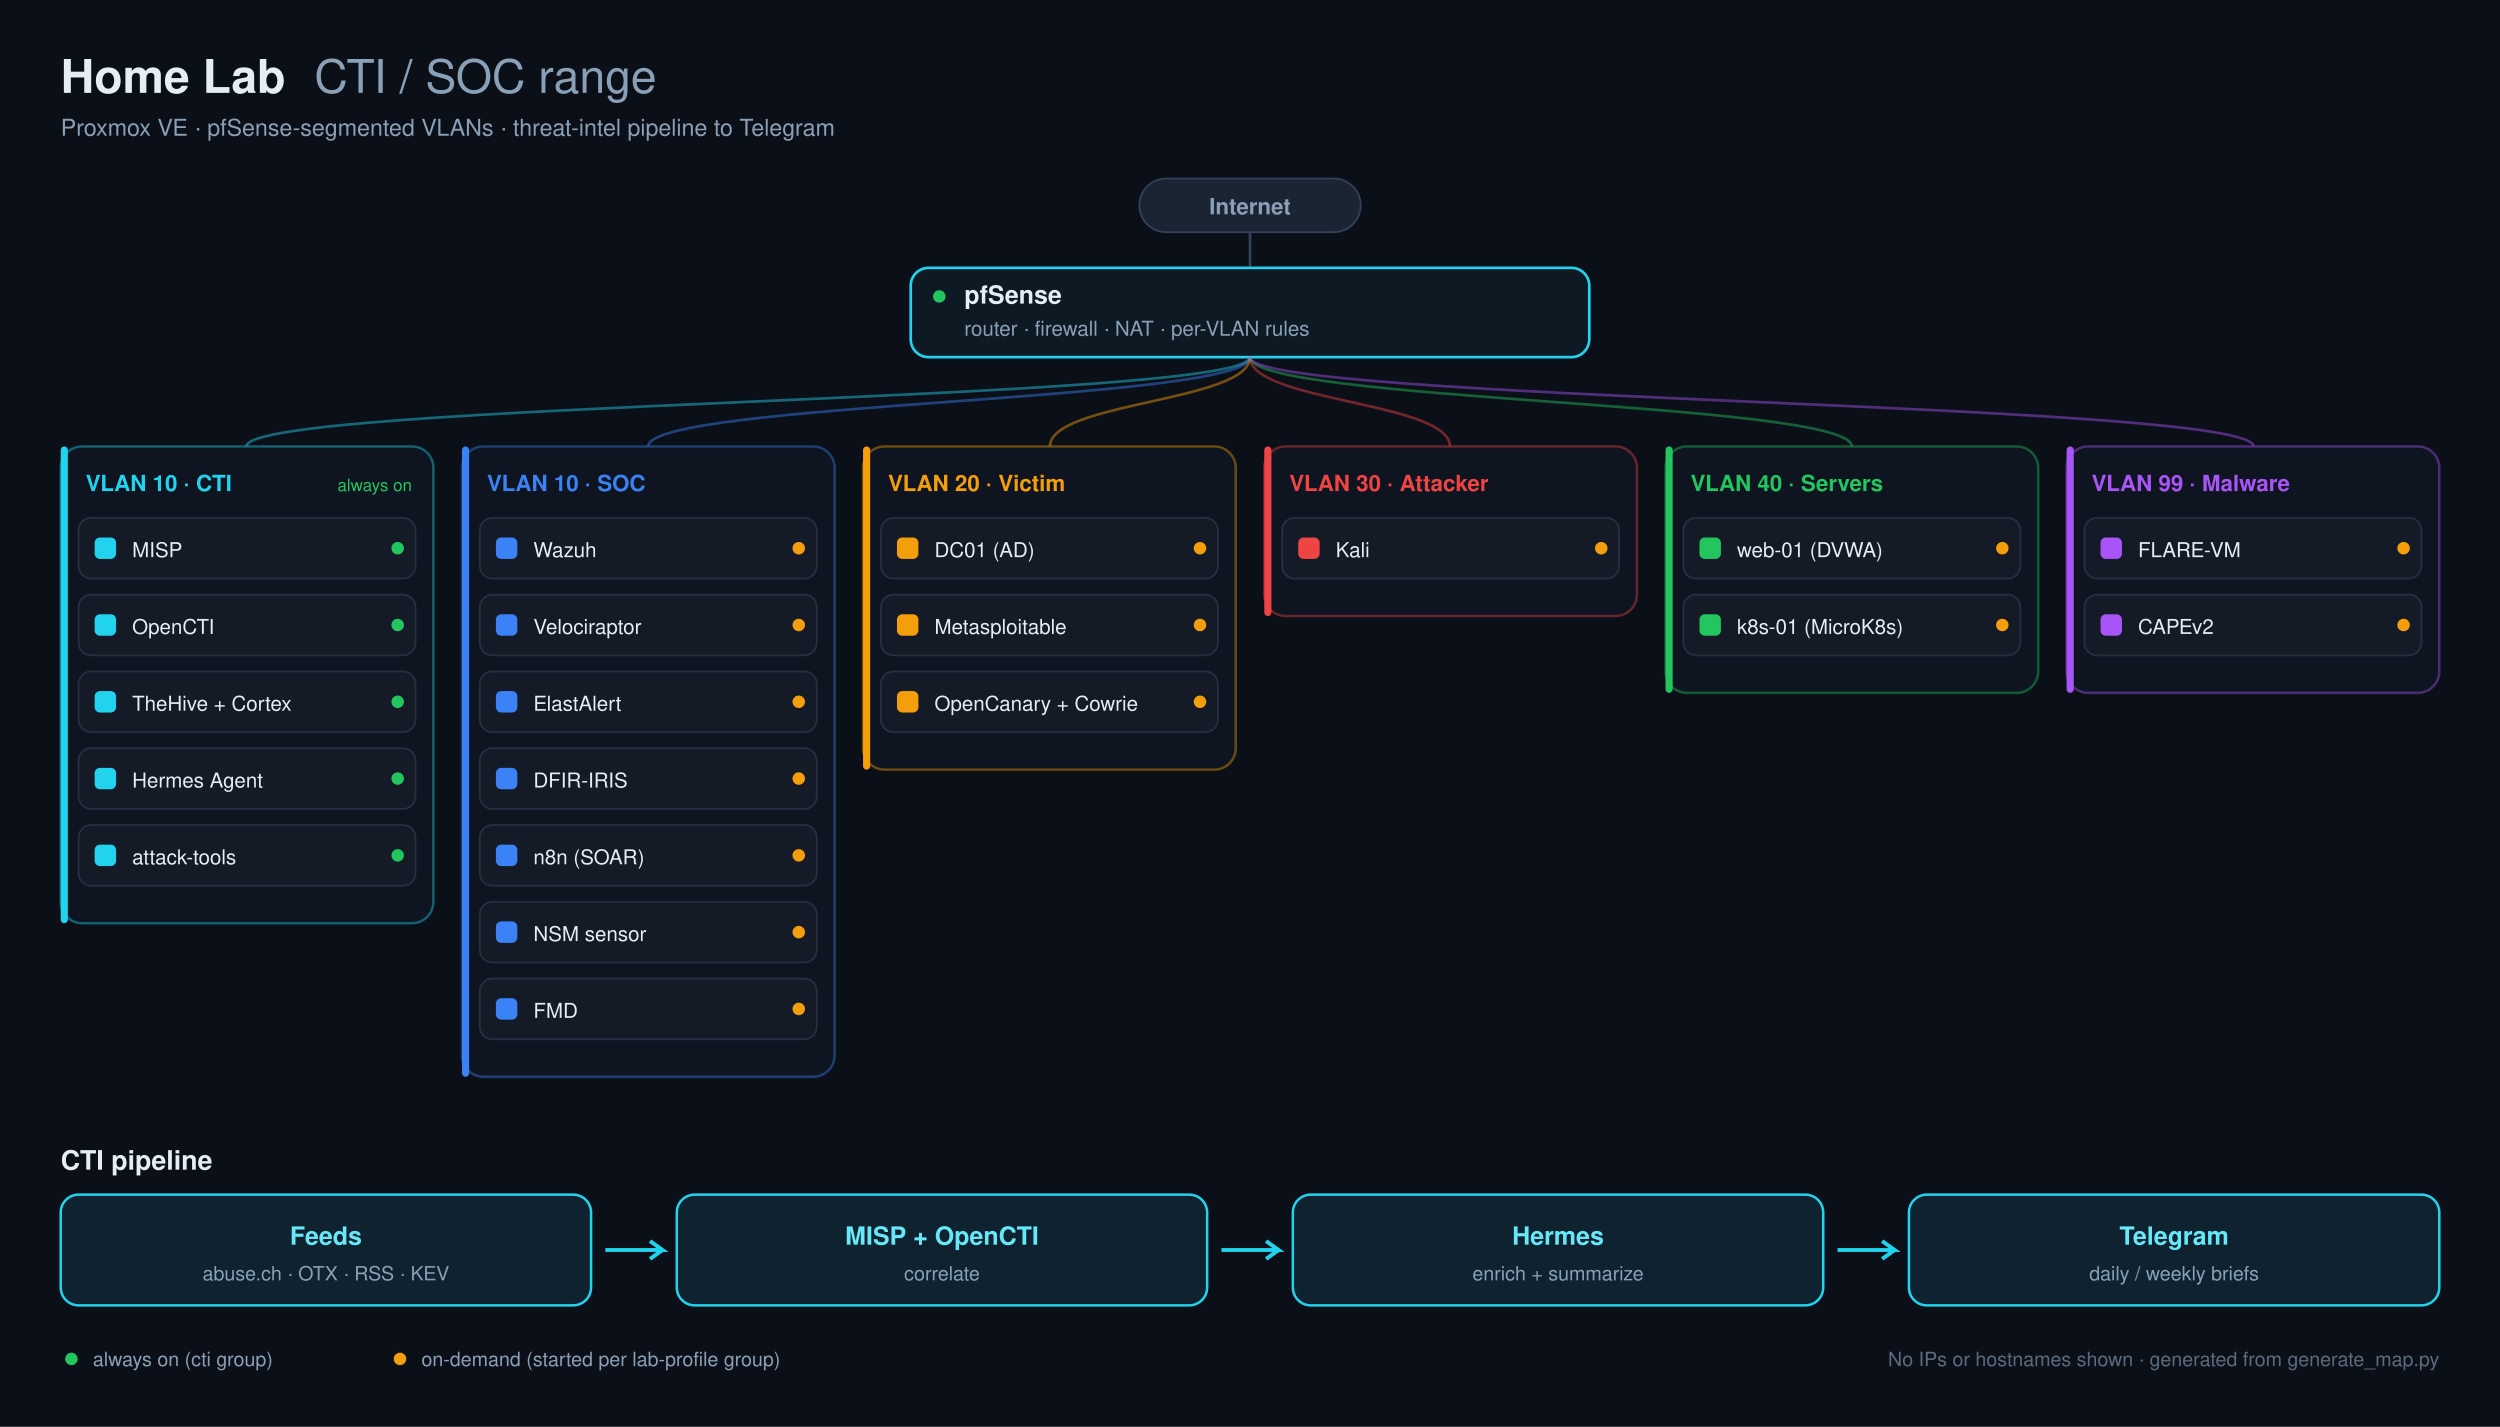
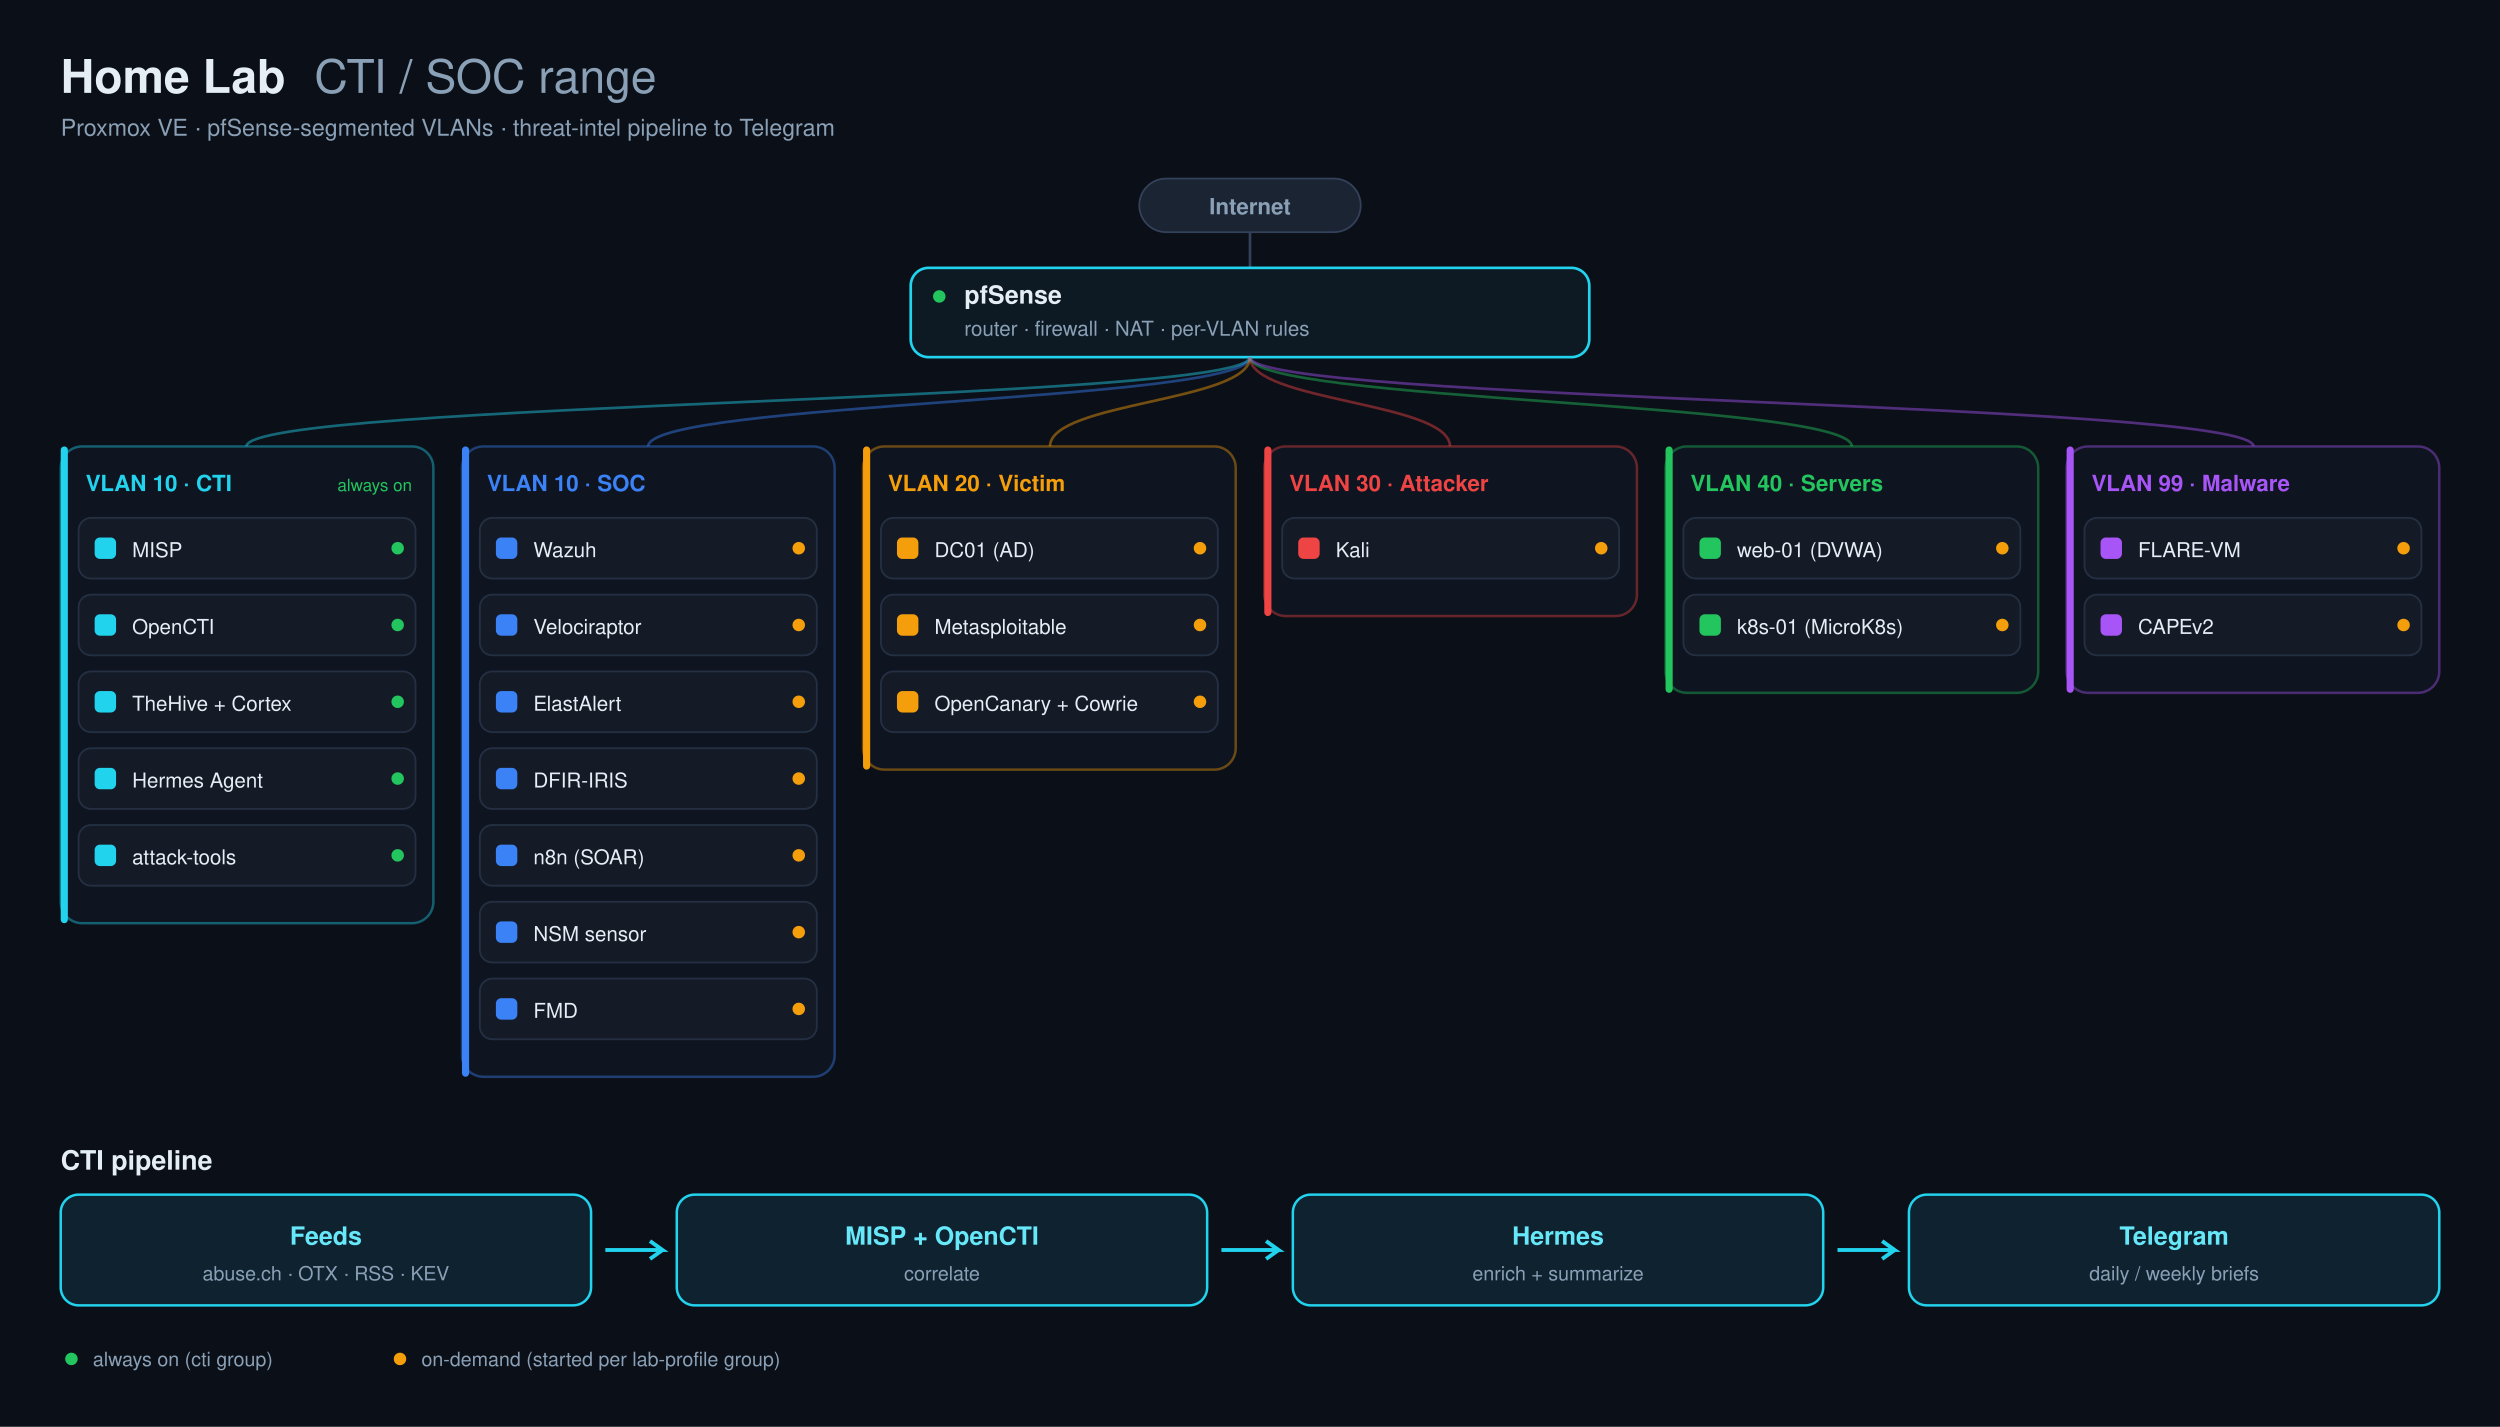
<svg xmlns="http://www.w3.org/2000/svg" viewBox="0 0 1400 799" font-family="'Segoe UI',Helvetica,Arial,sans-serif">
  <rect x="0.0" y="0.0" width="1400.0" height="799.0" rx="0" fill="#0b0f17" stroke="none" stroke-width="1" />
  <text x="34.0" y="52.0" font-size="26" font-weight="700" fill="#e5edf5" text-anchor="start">Home Lab</text>
  <text x="176.0" y="52.0" font-size="26" font-weight="300" fill="#8aa0b6" text-anchor="start">CTI / SOC range</text>
  <text x="34.0" y="76.0" font-size="13" font-weight="400" fill="#8aa0b6" text-anchor="start">Proxmox VE · pfSense-segmented VLANs · threat-intel pipeline to Telegram</text>
  <rect x="638.0" y="100.0" width="124.0" height="30.0" rx="15" fill="#1b2432" stroke="#33415a" stroke-width="1" />
  <text x="700.0" y="120.0" font-size="12.5" font-weight="600" fill="#8aa0b6" text-anchor="middle">Internet</text>
  <line x1="700.0" y1="130" x2="700.0" y2="150" stroke="#33415a" stroke-width="1.5" />
  <rect x="510.0" y="150.0" width="380.0" height="50.0" rx="10" fill="#10243180" stroke="#22d3ee" stroke-width="1.5" />
  <circle cx="526.0" cy="166.0" r="3.5" fill="#22c55e" />
  <text x="540.0" y="170.0" font-size="14" font-weight="700" fill="#e5edf5" text-anchor="start">pfSense</text>
  <text x="540.0" y="188.0" font-size="11.5" font-weight="400" fill="#8aa0b6" text-anchor="start">router · firewall · NAT · per-VLAN rules</text>
  <path d="M700 200 C 700 225, 138 225, 138 250" stroke="#22d3ee" stroke-opacity="0.45" stroke-width="1.5" fill="none" />
  <rect x="34.0" y="250.0" width="208.7" height="267.0" rx="12" fill="#0e1420" stroke="#22d3ee" stroke-width="1.4" stroke-opacity="0.4" />
  <rect x="34.0" y="250" width="4" height="267.0" rx="2" fill="#22d3ee" />
  <text x="48.0" y="275.0" font-size="12.5" font-weight="700" fill="#22d3ee" text-anchor="start">VLAN 10 · CTI</text>
  <text x="230.7" y="275.0" font-size="9.5" font-weight="400" fill="#22c55e" text-anchor="end">always on</text>
  <rect x="44.0" y="290.0" width="188.7" height="34.0" rx="7" fill="#141b27" stroke="#243042" stroke-width="1" />
  <rect x="53.0" y="301.0" width="12.0" height="12.0" rx="3" fill="#22d3ee" stroke="none" stroke-width="1" />
  <text x="74.0" y="312.0" font-size="11.5" font-weight="500" fill="#e5edf5" text-anchor="start">MISP</text>
  <circle cx="222.7" cy="307.0" r="3.5" fill="#22c55e" />
  <rect x="44.0" y="333.0" width="188.7" height="34.0" rx="7" fill="#141b27" stroke="#243042" stroke-width="1" />
  <rect x="53.0" y="344.0" width="12.0" height="12.0" rx="3" fill="#22d3ee" stroke="none" stroke-width="1" />
  <text x="74.0" y="355.0" font-size="11.5" font-weight="500" fill="#e5edf5" text-anchor="start">OpenCTI</text>
  <circle cx="222.7" cy="350.0" r="3.5" fill="#22c55e" />
  <rect x="44.0" y="376.0" width="188.7" height="34.0" rx="7" fill="#141b27" stroke="#243042" stroke-width="1" />
  <rect x="53.0" y="387.0" width="12.0" height="12.0" rx="3" fill="#22d3ee" stroke="none" stroke-width="1" />
  <text x="74.0" y="398.0" font-size="11.5" font-weight="500" fill="#e5edf5" text-anchor="start">TheHive + Cortex</text>
  <circle cx="222.7" cy="393.0" r="3.5" fill="#22c55e" />
  <rect x="44.0" y="419.0" width="188.7" height="34.0" rx="7" fill="#141b27" stroke="#243042" stroke-width="1" />
  <rect x="53.0" y="430.0" width="12.0" height="12.0" rx="3" fill="#22d3ee" stroke="none" stroke-width="1" />
  <text x="74.0" y="441.0" font-size="11.5" font-weight="500" fill="#e5edf5" text-anchor="start">Hermes Agent</text>
  <circle cx="222.7" cy="436.0" r="3.5" fill="#22c55e" />
  <rect x="44.0" y="462.0" width="188.7" height="34.0" rx="7" fill="#141b27" stroke="#243042" stroke-width="1" />
  <rect x="53.0" y="473.0" width="12.0" height="12.0" rx="3" fill="#22d3ee" stroke="none" stroke-width="1" />
  <text x="74.0" y="484.0" font-size="11.5" font-weight="500" fill="#e5edf5" text-anchor="start">attack-tools</text>
  <circle cx="222.7" cy="479.0" r="3.5" fill="#22c55e" />
  <path d="M700 200 C 700 225, 363 225, 363 250" stroke="#3b82f6" stroke-opacity="0.45" stroke-width="1.5" fill="none" />
  <rect x="258.7" y="250.0" width="208.7" height="353.0" rx="12" fill="#0e1420" stroke="#3b82f6" stroke-width="1.4" stroke-opacity="0.4" />
  <rect x="258.7" y="250" width="4" height="353.0" rx="2" fill="#3b82f6" />
  <text x="272.7" y="275.0" font-size="12.5" font-weight="700" fill="#3b82f6" text-anchor="start">VLAN 10 · SOC</text>
  <rect x="268.7" y="290.0" width="188.7" height="34.0" rx="7" fill="#141b27" stroke="#243042" stroke-width="1" />
  <rect x="277.7" y="301.0" width="12.0" height="12.0" rx="3" fill="#3b82f6" stroke="none" stroke-width="1" />
  <text x="298.7" y="312.0" font-size="11.5" font-weight="500" fill="#e5edf5" text-anchor="start">Wazuh</text>
  <circle cx="447.3" cy="307.0" r="3.5" fill="#f59e0b" />
  <rect x="268.7" y="333.0" width="188.7" height="34.0" rx="7" fill="#141b27" stroke="#243042" stroke-width="1" />
  <rect x="277.7" y="344.0" width="12.0" height="12.0" rx="3" fill="#3b82f6" stroke="none" stroke-width="1" />
  <text x="298.7" y="355.0" font-size="11.5" font-weight="500" fill="#e5edf5" text-anchor="start">Velociraptor</text>
  <circle cx="447.3" cy="350.0" r="3.5" fill="#f59e0b" />
  <rect x="268.7" y="376.0" width="188.7" height="34.0" rx="7" fill="#141b27" stroke="#243042" stroke-width="1" />
  <rect x="277.7" y="387.0" width="12.0" height="12.0" rx="3" fill="#3b82f6" stroke="none" stroke-width="1" />
  <text x="298.7" y="398.0" font-size="11.5" font-weight="500" fill="#e5edf5" text-anchor="start">ElastAlert</text>
  <circle cx="447.3" cy="393.0" r="3.5" fill="#f59e0b" />
  <rect x="268.7" y="419.0" width="188.7" height="34.0" rx="7" fill="#141b27" stroke="#243042" stroke-width="1" />
  <rect x="277.7" y="430.0" width="12.0" height="12.0" rx="3" fill="#3b82f6" stroke="none" stroke-width="1" />
  <text x="298.7" y="441.0" font-size="11.5" font-weight="500" fill="#e5edf5" text-anchor="start">DFIR-IRIS</text>
  <circle cx="447.3" cy="436.0" r="3.5" fill="#f59e0b" />
  <rect x="268.7" y="462.0" width="188.7" height="34.0" rx="7" fill="#141b27" stroke="#243042" stroke-width="1" />
  <rect x="277.7" y="473.0" width="12.0" height="12.0" rx="3" fill="#3b82f6" stroke="none" stroke-width="1" />
  <text x="298.7" y="484.0" font-size="11.5" font-weight="500" fill="#e5edf5" text-anchor="start">n8n (SOAR)</text>
  <circle cx="447.3" cy="479.0" r="3.5" fill="#f59e0b" />
  <rect x="268.7" y="505.0" width="188.7" height="34.0" rx="7" fill="#141b27" stroke="#243042" stroke-width="1" />
  <rect x="277.7" y="516.0" width="12.0" height="12.0" rx="3" fill="#3b82f6" stroke="none" stroke-width="1" />
  <text x="298.7" y="527.0" font-size="11.5" font-weight="500" fill="#e5edf5" text-anchor="start">NSM sensor</text>
  <circle cx="447.3" cy="522.0" r="3.5" fill="#f59e0b" />
  <rect x="268.7" y="548.0" width="188.7" height="34.0" rx="7" fill="#141b27" stroke="#243042" stroke-width="1" />
  <rect x="277.7" y="559.0" width="12.0" height="12.0" rx="3" fill="#3b82f6" stroke="none" stroke-width="1" />
  <text x="298.7" y="570.0" font-size="11.5" font-weight="500" fill="#e5edf5" text-anchor="start">FMD</text>
  <circle cx="447.3" cy="565.0" r="3.5" fill="#f59e0b" />
  <path d="M700 200 C 700 225, 588 225, 588 250" stroke="#f59e0b" stroke-opacity="0.45" stroke-width="1.5" fill="none" />
  <rect x="483.3" y="250.0" width="208.7" height="181.0" rx="12" fill="#0e1420" stroke="#f59e0b" stroke-width="1.4" stroke-opacity="0.4" />
  <rect x="483.3" y="250" width="4" height="181.0" rx="2" fill="#f59e0b" />
  <text x="497.3" y="275.0" font-size="12.5" font-weight="700" fill="#f59e0b" text-anchor="start">VLAN 20 · Victim</text>
  <rect x="493.3" y="290.0" width="188.7" height="34.0" rx="7" fill="#141b27" stroke="#243042" stroke-width="1" />
  <rect x="502.3" y="301.0" width="12.0" height="12.0" rx="3" fill="#f59e0b" stroke="none" stroke-width="1" />
  <text x="523.3" y="312.0" font-size="11.5" font-weight="500" fill="#e5edf5" text-anchor="start">DC01 (AD)</text>
  <circle cx="672.0" cy="307.0" r="3.5" fill="#f59e0b" />
  <rect x="493.3" y="333.0" width="188.7" height="34.0" rx="7" fill="#141b27" stroke="#243042" stroke-width="1" />
  <rect x="502.3" y="344.0" width="12.0" height="12.0" rx="3" fill="#f59e0b" stroke="none" stroke-width="1" />
  <text x="523.3" y="355.0" font-size="11.5" font-weight="500" fill="#e5edf5" text-anchor="start">Metasploitable</text>
  <circle cx="672.0" cy="350.0" r="3.5" fill="#f59e0b" />
  <rect x="493.3" y="376.0" width="188.7" height="34.0" rx="7" fill="#141b27" stroke="#243042" stroke-width="1" />
  <rect x="502.3" y="387.0" width="12.0" height="12.0" rx="3" fill="#f59e0b" stroke="none" stroke-width="1" />
  <text x="523.3" y="398.0" font-size="11.5" font-weight="500" fill="#e5edf5" text-anchor="start">OpenCanary + Cowrie</text>
  <circle cx="672.0" cy="393.0" r="3.5" fill="#f59e0b" />
  <path d="M700 200 C 700 225, 812 225, 812 250" stroke="#ef4444" stroke-opacity="0.45" stroke-width="1.5" fill="none" />
  <rect x="708.0" y="250.0" width="208.7" height="95.0" rx="12" fill="#0e1420" stroke="#ef4444" stroke-width="1.4" stroke-opacity="0.4" />
  <rect x="708.0" y="250" width="4" height="95.0" rx="2" fill="#ef4444" />
  <text x="722.0" y="275.0" font-size="12.5" font-weight="700" fill="#ef4444" text-anchor="start">VLAN 30 · Attacker</text>
  <rect x="718.0" y="290.0" width="188.7" height="34.0" rx="7" fill="#141b27" stroke="#243042" stroke-width="1" />
  <rect x="727.0" y="301.0" width="12.0" height="12.0" rx="3" fill="#ef4444" stroke="none" stroke-width="1" />
  <text x="748.0" y="312.0" font-size="11.5" font-weight="500" fill="#e5edf5" text-anchor="start">Kali</text>
  <circle cx="896.7" cy="307.0" r="3.5" fill="#f59e0b" />
  <path d="M700 200 C 700 225, 1037 225, 1037 250" stroke="#22c55e" stroke-opacity="0.45" stroke-width="1.5" fill="none" />
  <rect x="932.7" y="250.0" width="208.7" height="138.0" rx="12" fill="#0e1420" stroke="#22c55e" stroke-width="1.4" stroke-opacity="0.4" />
  <rect x="932.7" y="250" width="4" height="138.0" rx="2" fill="#22c55e" />
  <text x="946.7" y="275.0" font-size="12.5" font-weight="700" fill="#22c55e" text-anchor="start">VLAN 40 · Servers</text>
  <rect x="942.7" y="290.0" width="188.7" height="34.0" rx="7" fill="#141b27" stroke="#243042" stroke-width="1" />
  <rect x="951.7" y="301.0" width="12.0" height="12.0" rx="3" fill="#22c55e" stroke="none" stroke-width="1" />
  <text x="972.7" y="312.0" font-size="11.5" font-weight="500" fill="#e5edf5" text-anchor="start">web-01 (DVWA)</text>
  <circle cx="1121.3" cy="307.0" r="3.5" fill="#f59e0b" />
  <rect x="942.7" y="333.0" width="188.7" height="34.0" rx="7" fill="#141b27" stroke="#243042" stroke-width="1" />
  <rect x="951.7" y="344.0" width="12.0" height="12.0" rx="3" fill="#22c55e" stroke="none" stroke-width="1" />
  <text x="972.7" y="355.0" font-size="11.5" font-weight="500" fill="#e5edf5" text-anchor="start">k8s-01 (MicroK8s)</text>
  <circle cx="1121.3" cy="350.0" r="3.5" fill="#f59e0b" />
  <path d="M700 200 C 700 225, 1262 225, 1262 250" stroke="#a855f7" stroke-opacity="0.45" stroke-width="1.5" fill="none" />
  <rect x="1157.3" y="250.0" width="208.7" height="138.0" rx="12" fill="#0e1420" stroke="#a855f7" stroke-width="1.4" stroke-opacity="0.4" />
  <rect x="1157.3" y="250" width="4" height="138.0" rx="2" fill="#a855f7" />
  <text x="1171.3" y="275.0" font-size="12.5" font-weight="700" fill="#a855f7" text-anchor="start">VLAN 99 · Malware</text>
  <rect x="1167.3" y="290.0" width="188.7" height="34.0" rx="7" fill="#141b27" stroke="#243042" stroke-width="1" />
  <rect x="1176.3" y="301.0" width="12.0" height="12.0" rx="3" fill="#a855f7" stroke="none" stroke-width="1" />
  <text x="1197.3" y="312.0" font-size="11.5" font-weight="500" fill="#e5edf5" text-anchor="start">FLARE-VM</text>
  <circle cx="1346.0" cy="307.0" r="3.5" fill="#f59e0b" />
  <rect x="1167.3" y="333.0" width="188.7" height="34.0" rx="7" fill="#141b27" stroke="#243042" stroke-width="1" />
  <rect x="1176.3" y="344.0" width="12.0" height="12.0" rx="3" fill="#a855f7" stroke="none" stroke-width="1" />
  <text x="1197.3" y="355.0" font-size="11.5" font-weight="500" fill="#e5edf5" text-anchor="start">CAPEv2</text>
  <circle cx="1346.0" cy="350.0" r="3.5" fill="#f59e0b" />
  <text x="34.0" y="655.0" font-size="15" font-weight="700" fill="#e5edf5" text-anchor="start">CTI pipeline</text>
  <rect x="34.0" y="669.0" width="297.0" height="62.0" rx="10" fill="#0e2230" stroke="#22d3ee" stroke-width="1.4" />
  <text x="182.5" y="697.0" font-size="14" font-weight="700" fill="#67e8f9" text-anchor="middle">Feeds</text>
  <text x="182.5" y="717.0" font-size="11" font-weight="400" fill="#8aa0b6" text-anchor="middle">abuse.ch · OTX · RSS · KEV</text>
  <path d="M339 700 l32 0 l-7 -5 m7 5 l-7 5" stroke="#22d3ee" stroke-width="2.2" fill="none" />
  <rect x="379.0" y="669.0" width="297.0" height="62.0" rx="10" fill="#0e2230" stroke="#22d3ee" stroke-width="1.4" />
  <text x="527.5" y="697.0" font-size="14" font-weight="700" fill="#67e8f9" text-anchor="middle">MISP + OpenCTI</text>
  <text x="527.5" y="717.0" font-size="11" font-weight="400" fill="#8aa0b6" text-anchor="middle">correlate</text>
  <path d="M684 700 l32 0 l-7 -5 m7 5 l-7 5" stroke="#22d3ee" stroke-width="2.2" fill="none" />
  <rect x="724.0" y="669.0" width="297.0" height="62.0" rx="10" fill="#0e2230" stroke="#22d3ee" stroke-width="1.4" />
  <text x="872.5" y="697.0" font-size="14" font-weight="700" fill="#67e8f9" text-anchor="middle">Hermes</text>
  <text x="872.5" y="717.0" font-size="11" font-weight="400" fill="#8aa0b6" text-anchor="middle">enrich + summarize</text>
  <path d="M1029 700 l32 0 l-7 -5 m7 5 l-7 5" stroke="#22d3ee" stroke-width="2.2" fill="none" />
  <rect x="1069.0" y="669.0" width="297.0" height="62.0" rx="10" fill="#0e2230" stroke="#22d3ee" stroke-width="1.4" />
  <text x="1217.5" y="697.0" font-size="14" font-weight="700" fill="#67e8f9" text-anchor="middle">Telegram</text>
  <text x="1217.5" y="717.0" font-size="11" font-weight="400" fill="#8aa0b6" text-anchor="middle">daily / weekly briefs</text>
  <circle cx="40.0" cy="761.0" r="3.5" fill="#22c55e" />
  <text x="52.0" y="765.0" font-size="11" font-weight="400" fill="#8aa0b6" text-anchor="start">always on (cti group)</text>
  <circle cx="224.0" cy="761.0" r="3.5" fill="#f59e0b" />
  <text x="236.0" y="765.0" font-size="11" font-weight="400" fill="#8aa0b6" text-anchor="start">on-demand (started per lab-profile group)</text>
-   <text x="1366.0" y="765.0" font-size="11" font-weight="400" fill="#5a6b7e" text-anchor="end">No IPs or hostnames shown · generated from generate_map.py</text>
</svg>
